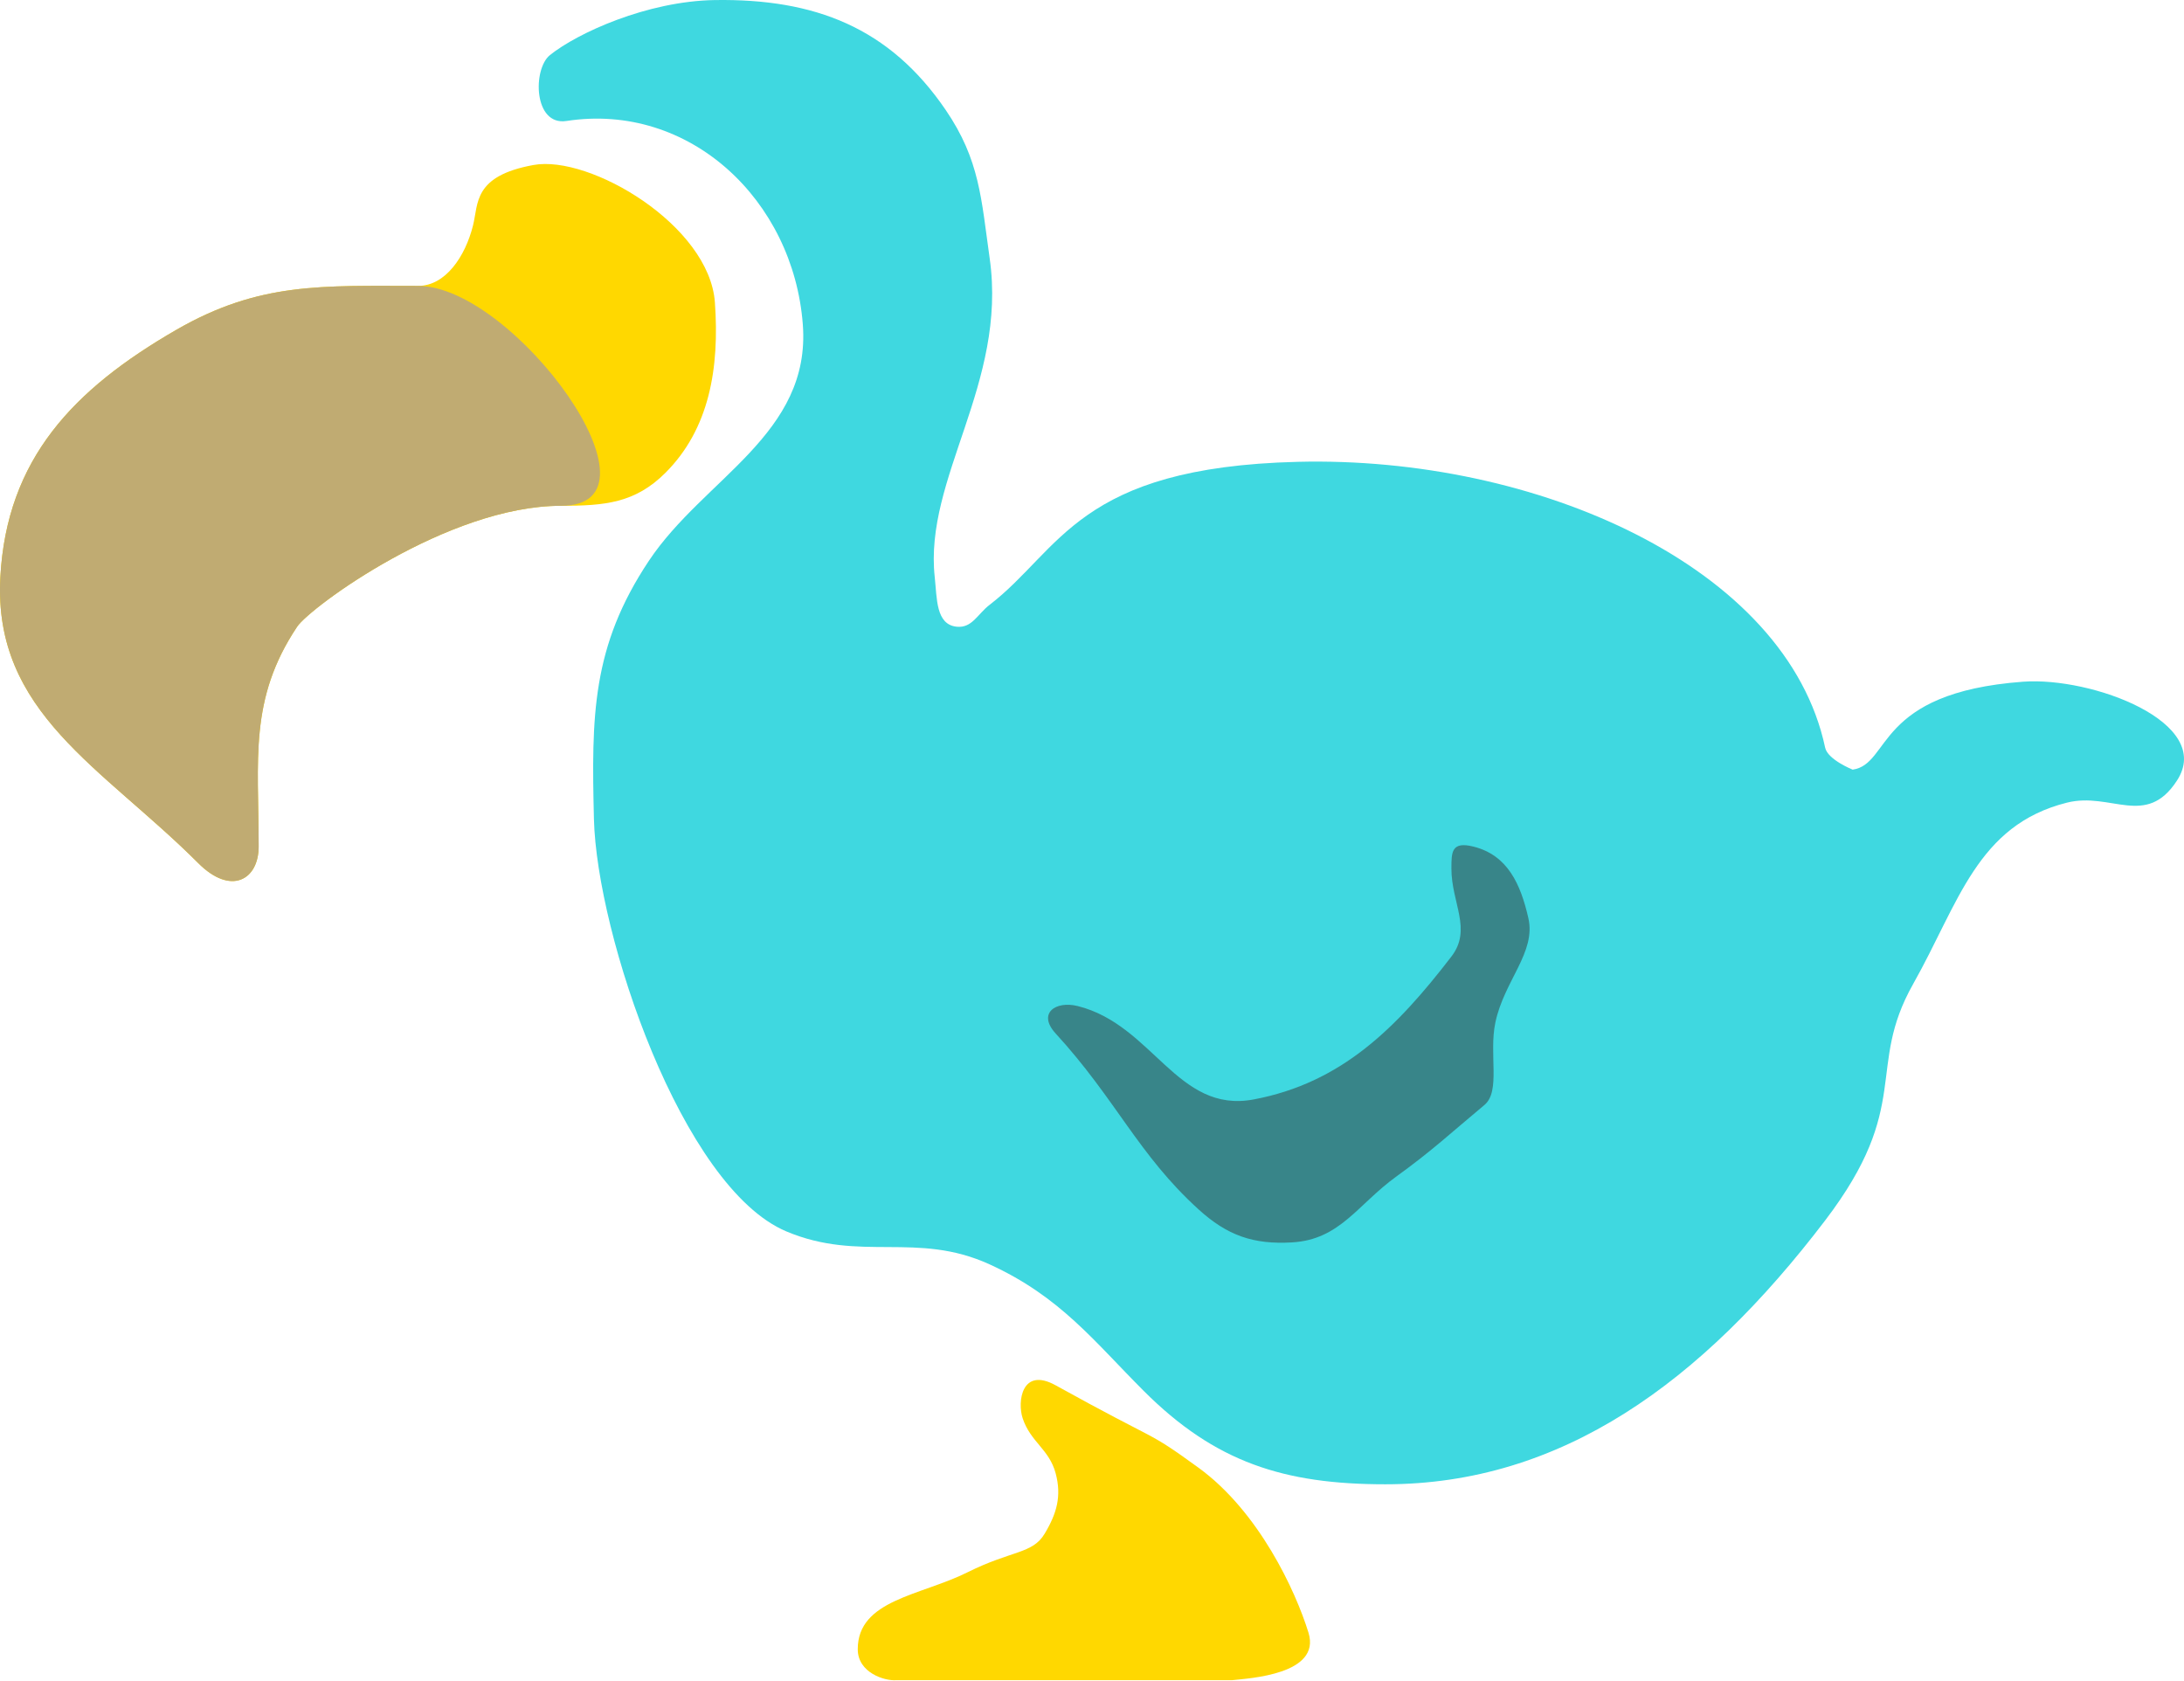
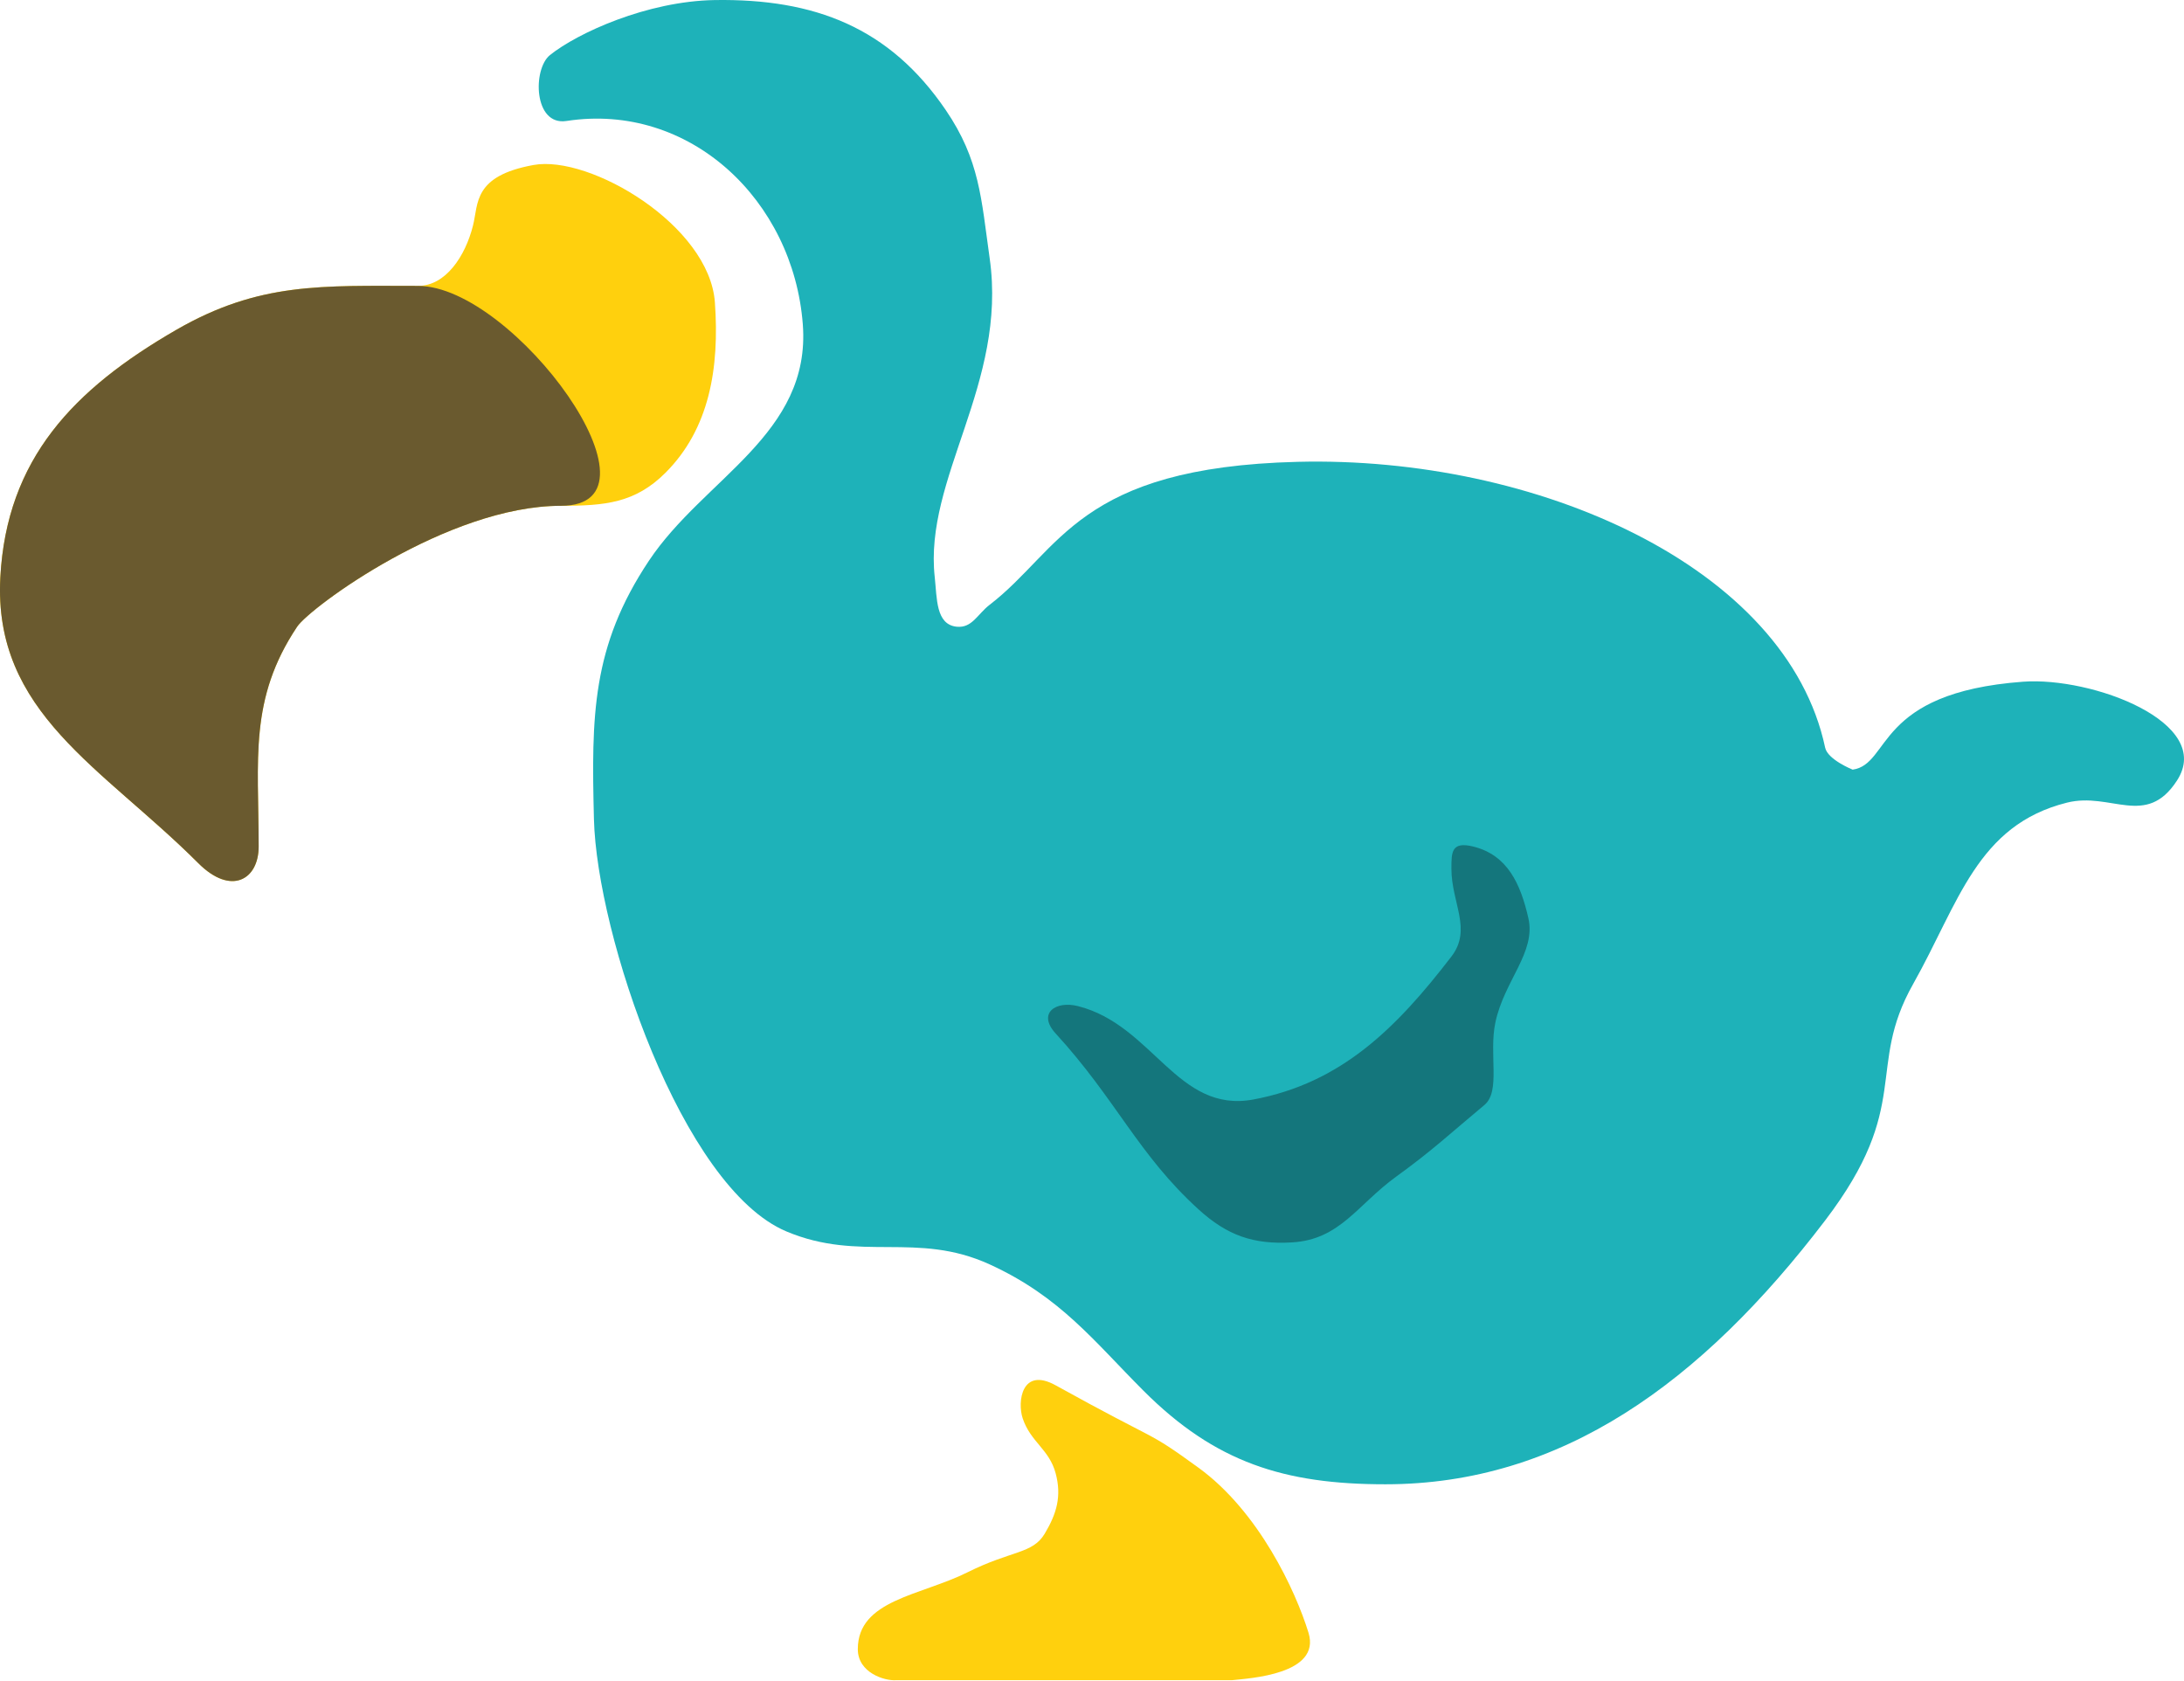
<svg xmlns="http://www.w3.org/2000/svg" width="39" height="30" viewBox="0 0 39 30" fill="none">
-   <path d="M8.447 4.025C8.309 4.578 7.956 5.105 7.466 5.105C5.752 5.105 4.632 5.033 3.147 5.89C1.314 6.948 0.12 8.193 0.006 10.307C-0.124 12.728 1.826 13.696 3.54 15.411C4.128 16 4.619 15.705 4.619 15.116C4.619 13.56 4.442 12.485 5.306 11.19C5.536 10.846 7.994 9.031 10.018 9.031C10.803 9.031 11.342 8.982 11.883 8.442C12.668 7.657 12.85 6.574 12.766 5.399C12.668 4.025 10.535 2.762 9.527 2.946C8.447 3.142 8.545 3.633 8.447 4.025Z" fill="#FFD800" />
-   <path d="M5.306 11.19C5.536 10.846 7.994 9.031 10.018 9.031C12.041 9.031 9.18 5.105 7.466 5.105C5.752 5.105 4.632 5.033 3.147 5.89C1.314 6.948 0.12 8.193 0.006 10.307C-0.124 12.728 1.826 13.697 3.54 15.411C4.128 16 4.619 15.705 4.619 15.116C4.619 13.56 4.442 12.485 5.306 11.19Z" fill="#C0AB72" />
-   <path d="M36.126 12.172C33.476 12.368 33.77 13.644 33.083 13.742C33.083 13.742 32.638 13.564 32.592 13.35C31.905 10.111 27.428 8.139 23.17 8.246C19.244 8.344 18.949 9.816 17.673 10.798C17.454 10.966 17.359 11.218 17.084 11.19C16.709 11.152 16.733 10.682 16.692 10.307C16.496 8.54 17.99 6.848 17.673 4.614C17.522 3.545 17.496 2.856 16.888 1.964C15.884 0.491 14.549 -0.026 12.766 0.001C11.554 0.02 10.312 0.59 9.821 0.983C9.509 1.233 9.527 2.251 10.116 2.16C12.315 1.822 14.167 3.573 14.336 5.792C14.486 7.753 12.569 8.54 11.588 10.012C10.566 11.545 10.561 12.784 10.606 14.626C10.658 16.687 12.177 21.202 14.042 21.987C15.366 22.544 16.367 21.979 17.673 22.576C18.936 23.153 19.538 23.95 20.422 24.833C21.7 26.112 22.932 26.502 24.74 26.502C27.881 26.502 30.385 24.688 32.592 21.791C34.163 19.729 33.311 19.08 34.163 17.57C34.978 16.125 35.302 14.733 36.911 14.331C37.696 14.135 38.323 14.787 38.874 13.938C39.548 12.902 37.358 12.081 36.126 12.172Z" fill="#3FD8E0" />
-   <path d="M18.851 24.735C18.244 24.399 18.164 25.03 18.262 25.324C18.403 25.748 18.735 25.874 18.851 26.306C18.96 26.713 18.871 27.024 18.654 27.385C18.438 27.747 18.066 27.68 17.28 28.072C16.443 28.491 15.317 28.563 15.317 29.447C15.317 29.869 15.799 30.015 16 30H22C22.309 29.966 23.595 29.898 23.366 29.152C23.136 28.406 22.483 26.993 21.403 26.207C20.444 25.51 20.76 25.793 18.851 24.735Z" fill="#FFD800" />
-   <path d="M25.918 17.079C24.937 18.355 23.955 19.337 22.385 19.631C21.02 19.887 20.591 18.3 19.244 17.963C18.851 17.865 18.52 18.092 18.851 18.453C19.931 19.631 20.323 20.613 21.403 21.594C21.914 22.059 22.382 22.224 23.072 22.183C23.932 22.133 24.238 21.51 24.937 21.005C25.577 20.543 25.918 20.22 26.507 19.73C26.802 19.484 26.584 18.825 26.703 18.257C26.86 17.51 27.433 17.005 27.292 16.392C27.152 15.78 26.921 15.269 26.311 15.116C25.918 15.018 25.918 15.214 25.918 15.509C25.918 16.122 26.292 16.593 25.918 17.079Z" fill="#333333" fill-opacity="0.5" />
+   <path d="M8.447 4.025C8.309 4.578 7.956 5.105 7.466 5.105C5.752 5.105 4.632 5.033 3.147 5.89C1.314 6.948 0.12 8.193 0.006 10.307C-0.124 12.728 1.826 13.697 3.54 15.411C4.128 16 4.619 15.705 4.619 15.116C4.619 13.56 4.442 12.485 5.306 11.19C5.536 10.846 7.994 9.031 10.018 9.031C10.803 9.031 11.342 8.982 11.883 8.442C12.668 7.657 12.85 6.574 12.766 5.399C12.668 4.025 10.535 2.762 9.527 2.946C8.447 3.142 8.545 3.633 8.447 4.025Z" fill="#FFD00D" />
+   <path d="M5.306 11.19C5.536 10.846 7.994 9.031 10.018 9.031C12.041 9.031 9.18 5.105 7.466 5.105C5.752 5.105 4.632 5.033 3.147 5.89C1.314 6.948 0.12 8.193 0.006 10.307C-0.124 12.728 1.826 13.697 3.54 15.411C4.128 16 4.619 15.705 4.619 15.116C4.619 13.56 4.442 12.485 5.306 11.19Z" fill="#6A5A2F" />
+   <path d="M36.126 12.172C33.476 12.368 33.77 13.644 33.083 13.742C33.083 13.742 32.638 13.564 32.592 13.35C31.905 10.111 27.428 8.139 23.17 8.246C19.244 8.344 18.949 9.816 17.673 10.798C17.454 10.966 17.359 11.218 17.084 11.19C16.709 11.152 16.733 10.682 16.692 10.307C16.495 8.54 17.99 6.848 17.673 4.614C17.522 3.545 17.496 2.856 16.888 1.964C15.884 0.491 14.549 -0.026 12.766 0.001C11.554 0.02 10.312 0.59 9.821 0.983C9.509 1.233 9.527 2.251 10.116 2.16C12.315 1.822 14.167 3.573 14.336 5.792C14.485 7.753 12.569 8.54 11.588 10.012C10.566 11.545 10.56 12.784 10.606 14.626C10.658 16.687 12.177 21.202 14.042 21.987C15.366 22.544 16.366 21.979 17.673 22.576C18.936 23.153 19.538 23.95 20.421 24.833C21.7 26.112 22.932 26.502 24.74 26.502C27.881 26.502 30.385 24.688 32.592 21.791C34.163 19.729 33.311 19.08 34.163 17.57C34.977 16.125 35.301 14.733 36.911 14.331C37.696 14.135 38.323 14.787 38.874 13.938C39.548 12.902 37.358 12.081 36.126 12.172Z" fill="#1EB2B9" />
+   <path d="M18.851 24.735C18.244 24.399 18.164 25.03 18.262 25.324C18.403 25.748 18.735 25.874 18.851 26.306C18.96 26.713 18.871 27.024 18.655 27.385C18.438 27.747 18.066 27.68 17.28 28.072C16.444 28.491 15.318 28.563 15.318 29.446C15.318 29.869 15.799 30.015 16 30H22C22.309 29.966 23.595 29.898 23.366 29.152C23.136 28.405 22.483 26.993 21.403 26.207C20.444 25.51 20.76 25.793 18.851 24.735Z" fill="#FFD00D" />
+   <path d="M25.918 17.079C24.937 18.355 23.955 19.337 22.385 19.631C21.02 19.887 20.591 18.3 19.244 17.963C18.851 17.865 18.52 18.092 18.851 18.453C19.931 19.631 20.323 20.613 21.403 21.594C21.914 22.059 22.382 22.224 23.072 22.183C23.932 22.133 24.238 21.51 24.937 21.005C25.577 20.543 25.918 20.22 26.507 19.73C26.802 19.484 26.584 18.825 26.703 18.257C26.86 17.51 27.433 17.005 27.292 16.392C27.152 15.78 26.921 15.269 26.311 15.116C25.918 15.018 25.918 15.214 25.918 15.509C25.918 16.122 26.292 16.593 25.918 17.079Z" fill="#14767C" />
</svg>
